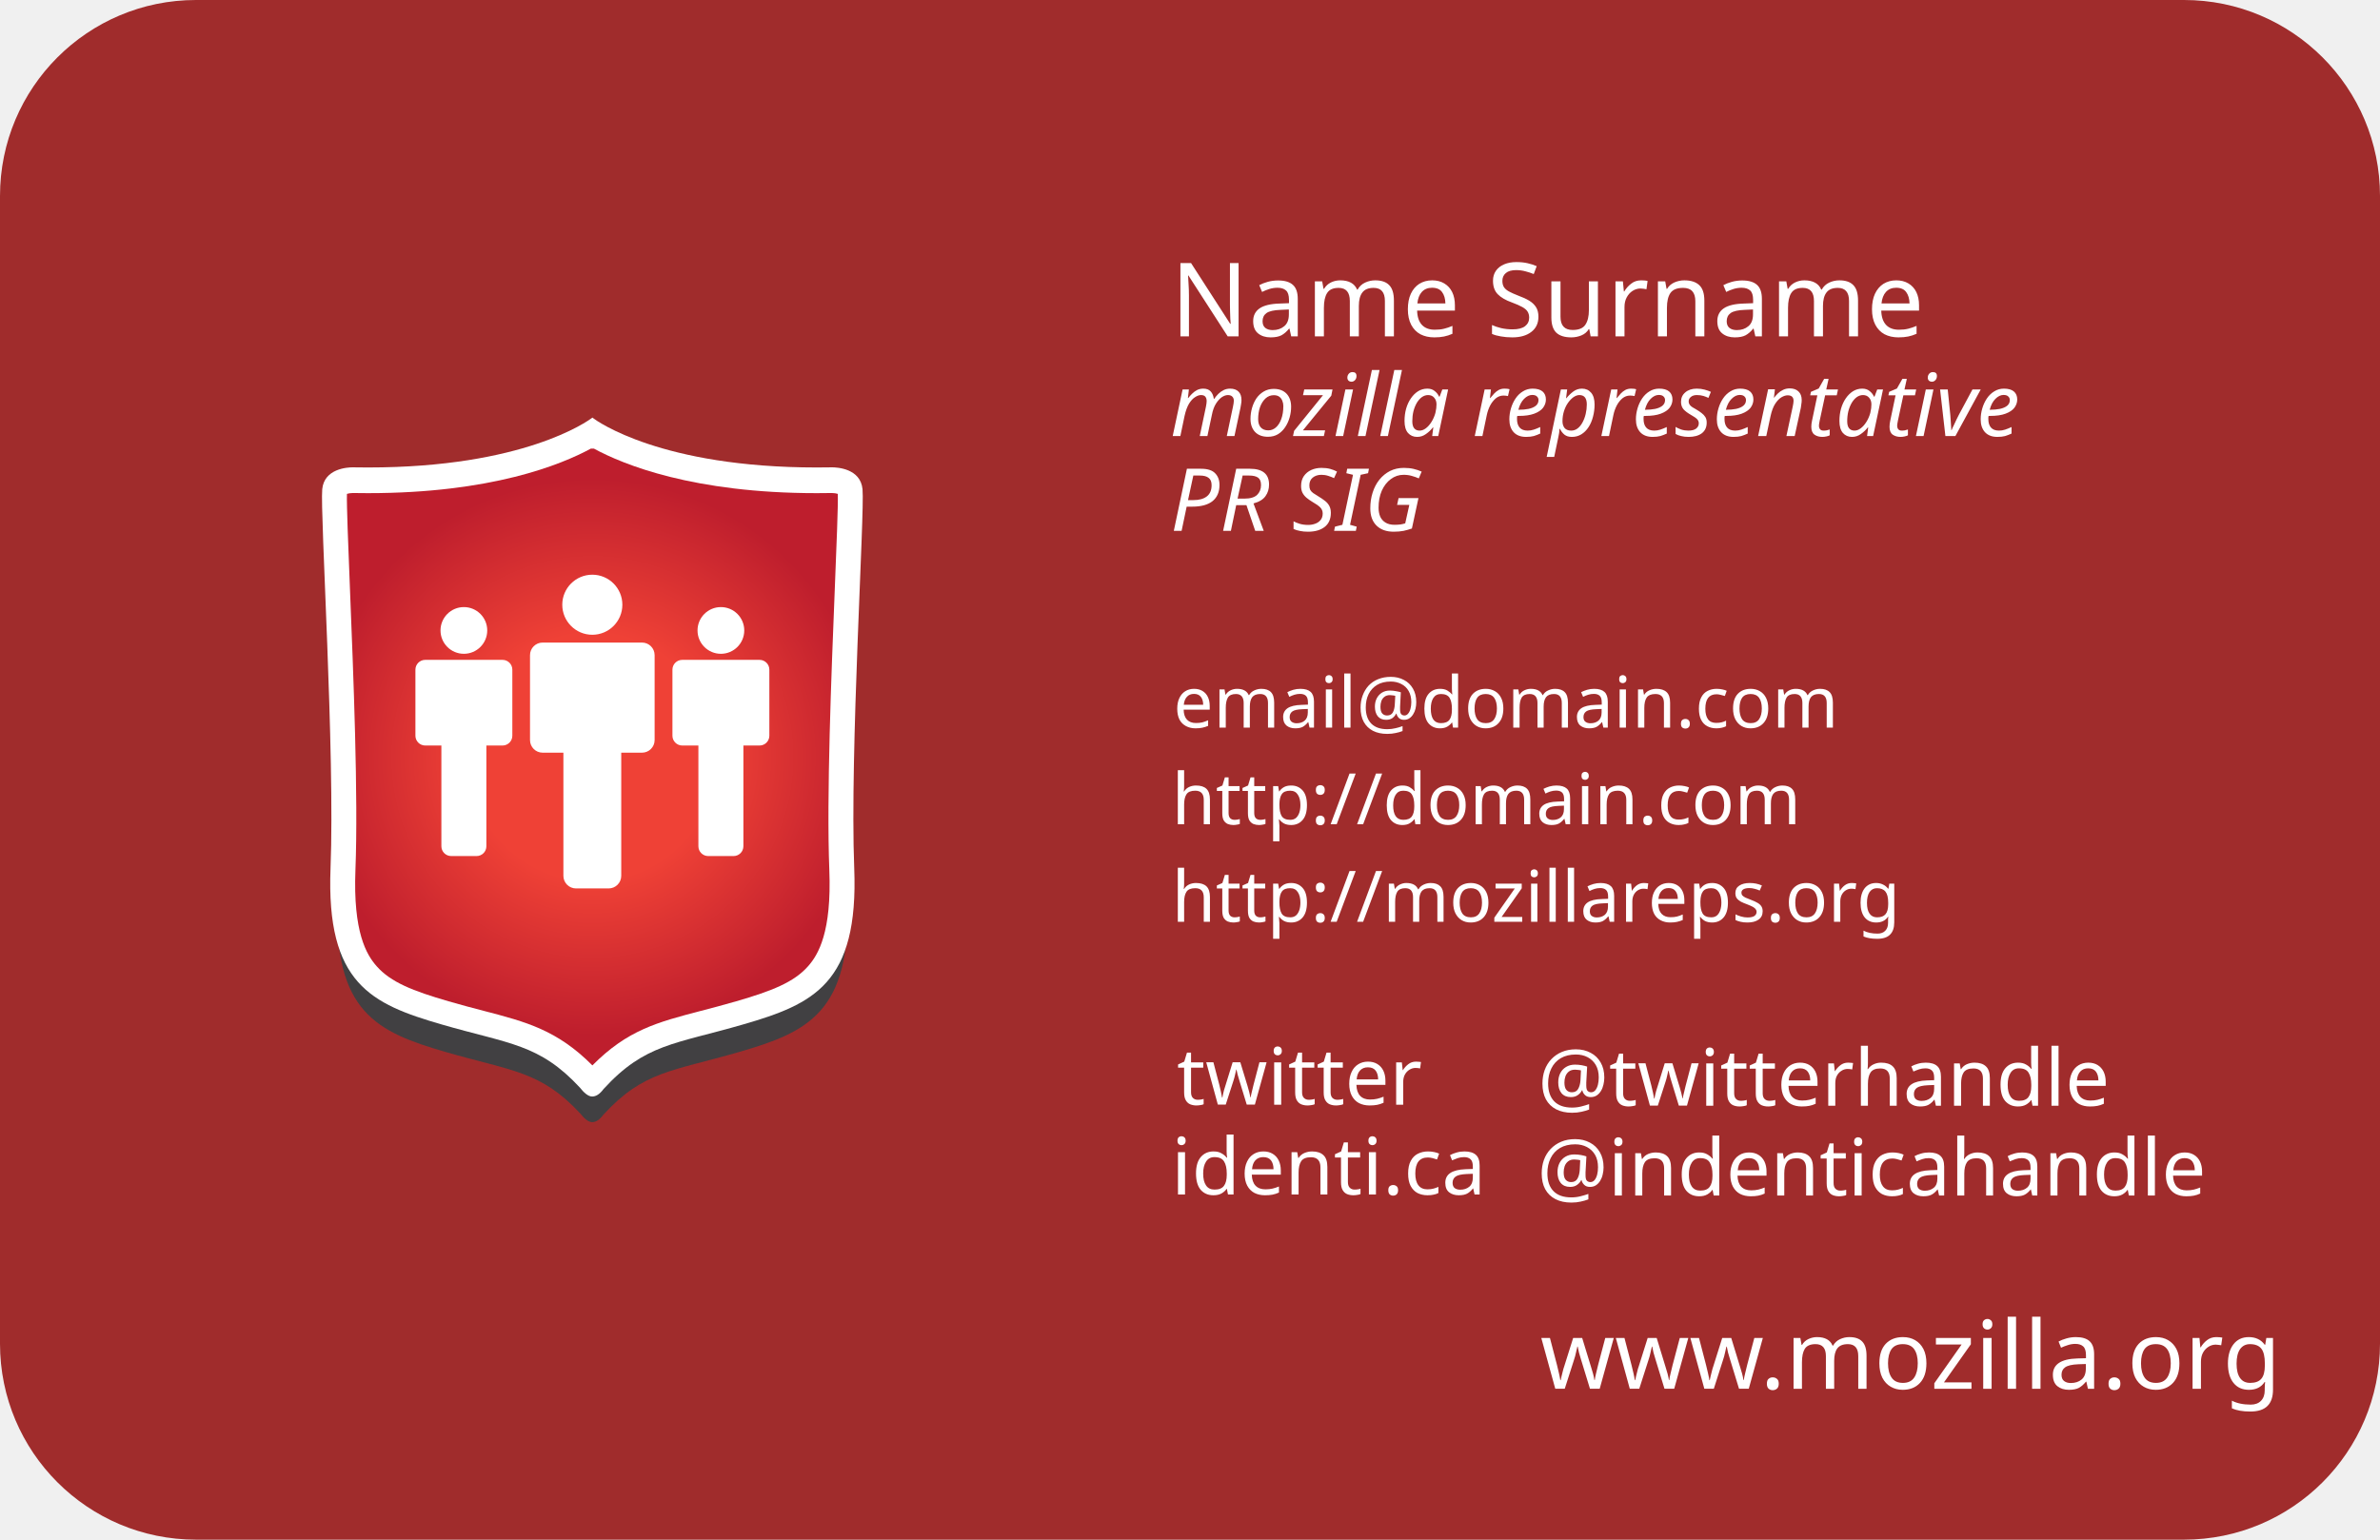
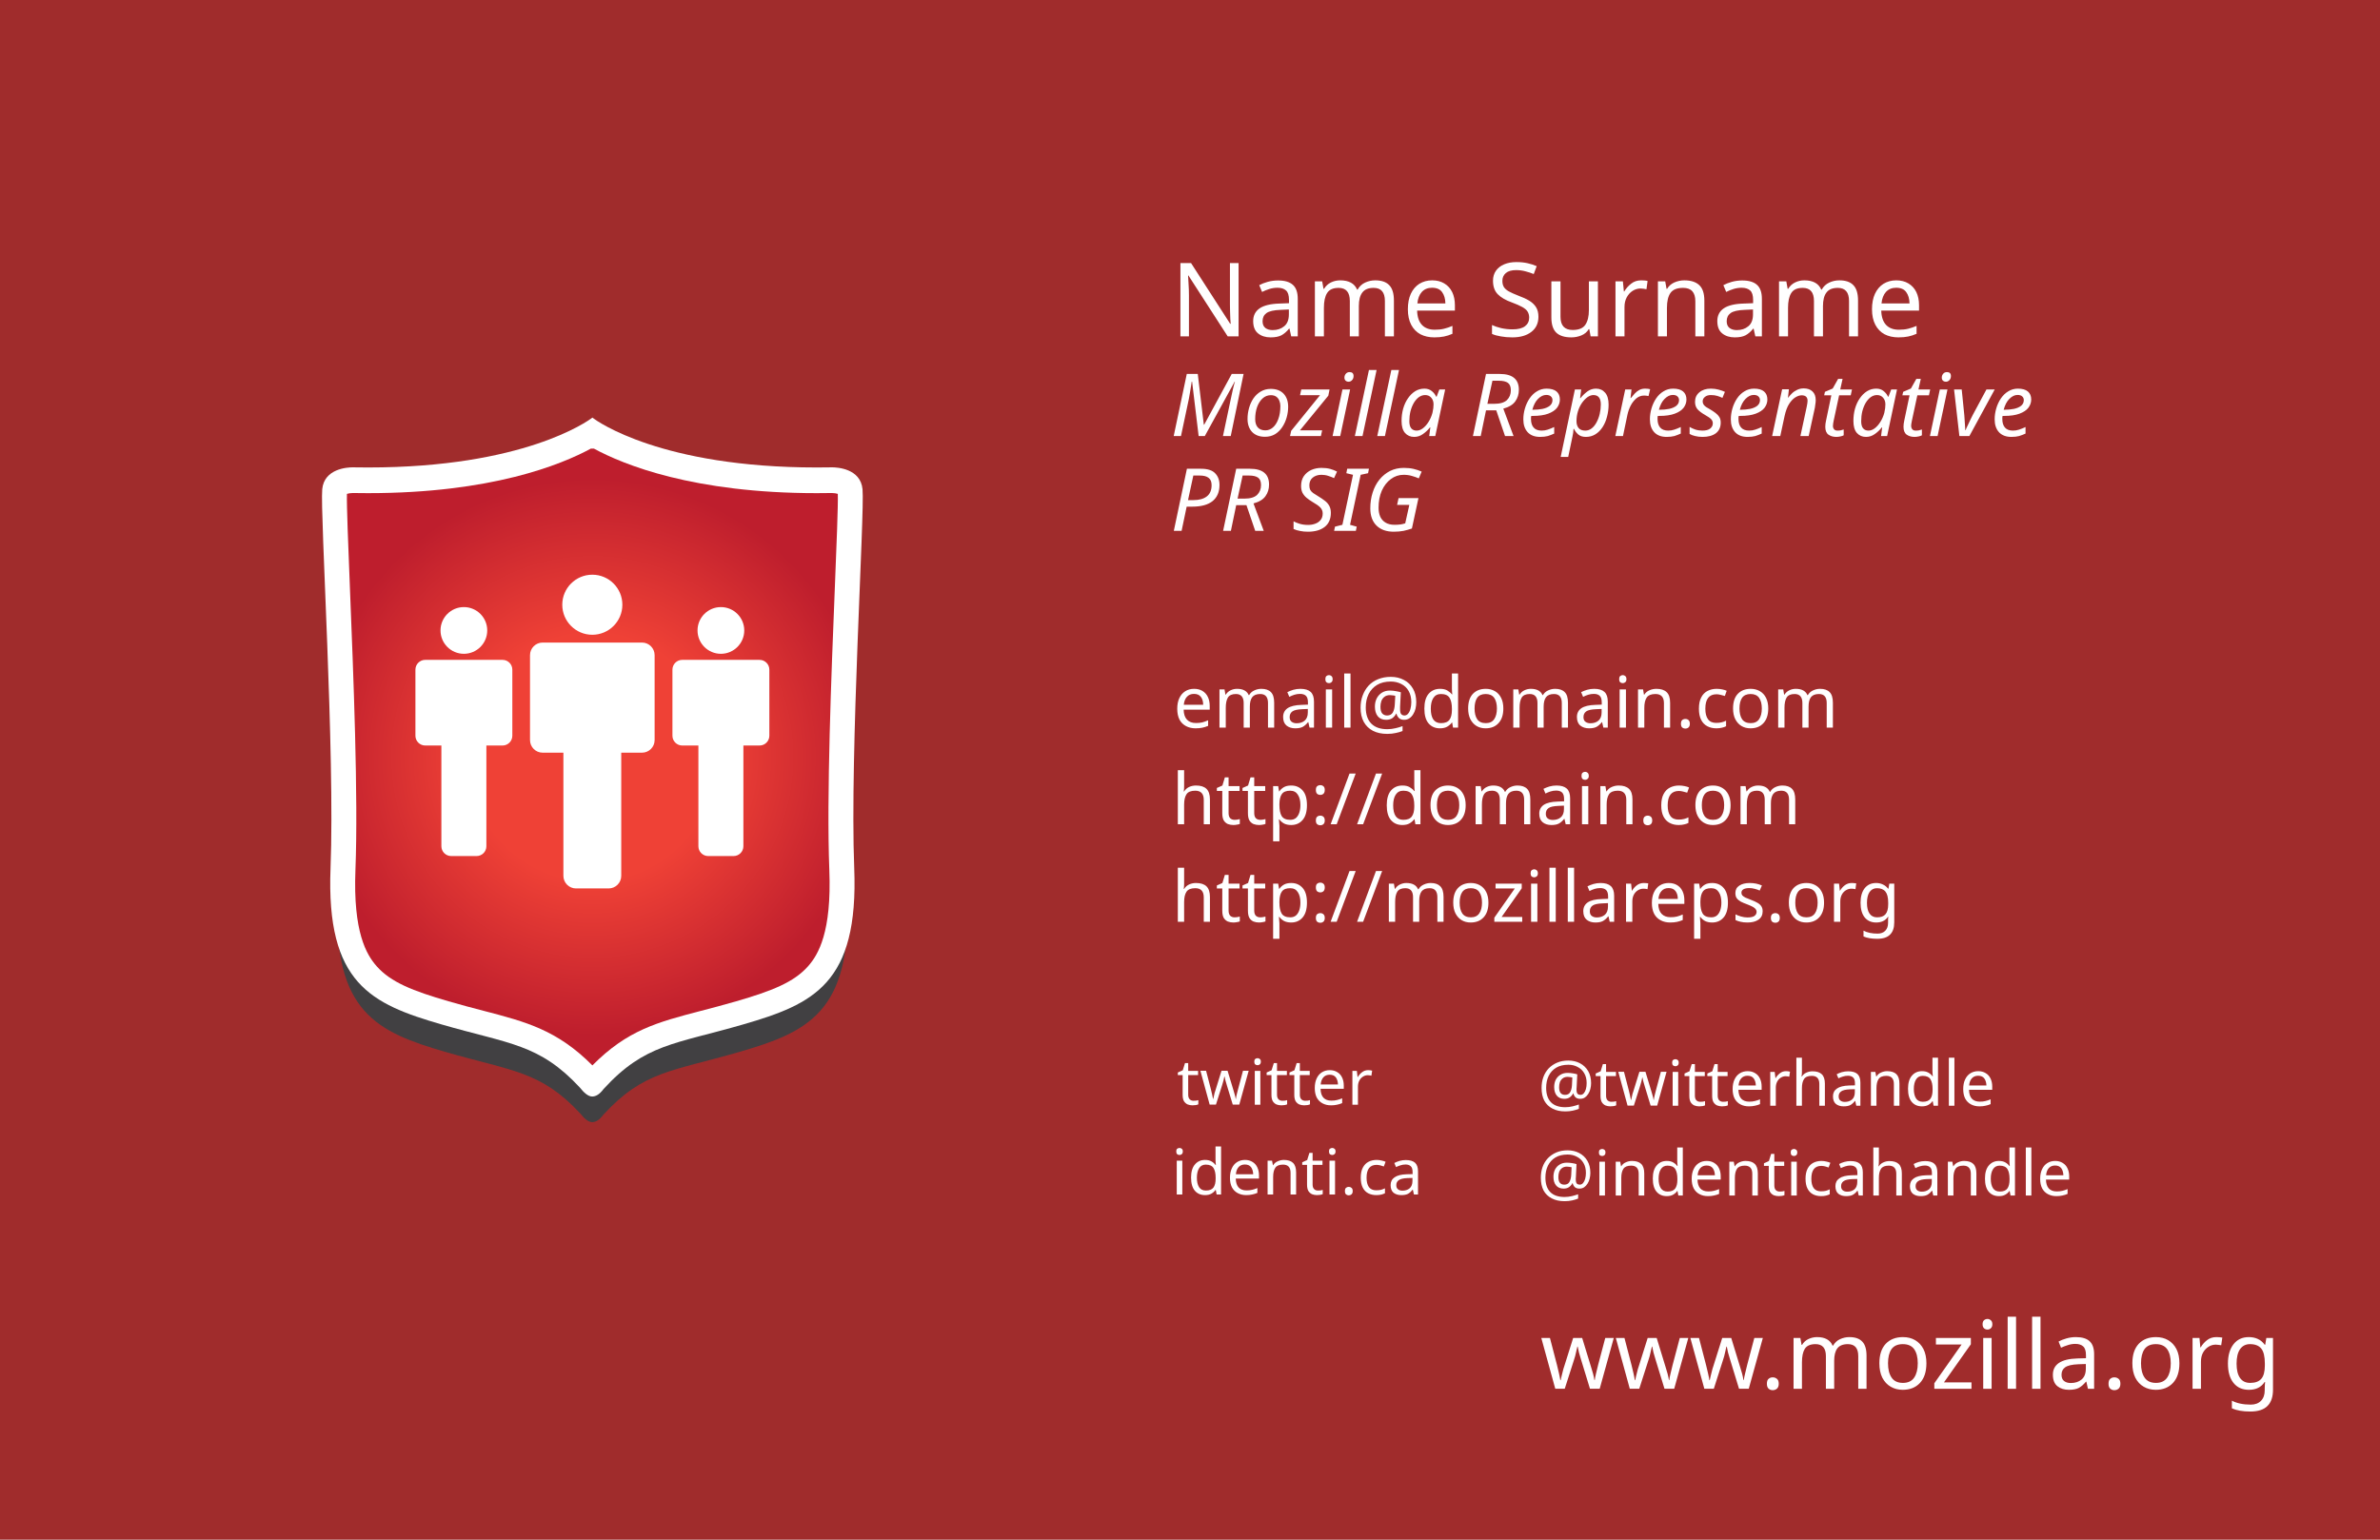
<svg xmlns="http://www.w3.org/2000/svg" xmlns:xlink="http://www.w3.org/1999/xlink" version="1.2" width="301.181" height="194.882" id="svg2">
  <defs id="defs4">
    <radialGradient cx="807.557" cy="282.42" r="87.094" id="radialGradient3048" xlink:href="#SVGID_1_" gradientUnits="userSpaceOnUse" />
    <radialGradient cx="807.557" cy="282.42" r="87.094" id="SVGID_1_" gradientUnits="userSpaceOnUse">
      <stop id="stop10" style="stop-color:#ef4136;stop-opacity:1" offset="0.442" />
      <stop id="stop12" style="stop-color:#be1e2d;stop-opacity:1" offset="1" />
    </radialGradient>
  </defs>
  <g transform="translate(0,-857.4802)" id="layer1" style="display:inline;fill:#a02c2c">
-     <rect width="301.181" height="194.882" rx="24.803" ry="24.803" x="0" y="857.48" id="rect2989" style="fill:#a02c2c;fill-opacity:1;stroke:none" />
+     <rect width="301.181" height="194.882" x="0" y="857.48" id="rect2989" style="fill:#a02c2c;fill-opacity:1;stroke:none" />
  </g>
  <text xml:space="preserve" style="font-size:15.713px;font-style:normal;font-variant:normal;font-weight:normal;font-stretch:normal;line-height:125%;letter-spacing:0px;word-spacing:0px;color:#000000;fill:#ffffff;fill-opacity:1;fill-rule:nonzero;stroke:none;marker:none;visibility:visible;display:inline;overflow:visible;enable-background:accumulate;font-family:Yanone Kaffeesatz;-inkscape-font-specification:Yanone Kaffeesatz" x="148.115" y="42.579" id="text2946">
    <tspan id="fullname" x="148.115" y="42.579" style="font-size:13px;font-style:normal;font-variant:normal;font-weight:normal;font-stretch:normal;font-family:MetaBold-Roman;-inkscape-font-specification:MetaBold-Roman">Name Surname</tspan>
  </text>
  <text xml:space="preserve" style="font-size:11px;font-style:normal;font-variant:normal;font-weight:normal;font-stretch:normal;line-height:125%;letter-spacing:0px;word-spacing:0px;color:#000000;fill:#ffffff;fill-opacity:1;fill-rule:nonzero;stroke:none;marker:none;visibility:visible;display:inline;overflow:visible;enable-background:accumulate;font-family:Yanone Kaffeesatz;-inkscape-font-specification:Yanone Kaffeesatz" x="148.09" y="55.192" id="text2950">
-     <tspan id="tspan2952" x="148.09" y="55.192" style="font-style:italic;font-variant:normal;font-weight:normal;font-stretch:normal;font-family:MetaBook-Roman;-inkscape-font-specification:MetaBook-Roman Italic">mozilla representative</tspan>
+     <tspan id="tspan2952" x="148.09" y="55.192" style="font-style:italic;font-variant:normal;font-weight:normal;font-stretch:normal;font-family:MetaBook-Roman;-inkscape-font-specification:MetaBook-Roman Italic">Mozilla Representative</tspan>
  </text>
  <text xml:space="preserve" style="font-size:9px;font-style:normal;font-variant:normal;font-weight:normal;font-stretch:normal;line-height:125%;letter-spacing:0px;word-spacing:0px;color:#000000;fill:#ffffff;fill-opacity:1;fill-rule:nonzero;stroke:none;marker:none;visibility:visible;display:inline;overflow:visible;enable-background:accumulate;font-family:Yanone Kaffeesatz;-inkscape-font-specification:Yanone Kaffeesatz" x="148.475" y="92.095" id="text2954">
    <tspan id="group-0-item-0-value" x="148.475" y="92.095" style="font-style:normal;font-variant:normal;font-weight:normal;font-stretch:normal;font-family:MetaBook-Roman;-inkscape-font-specification:MetaBook-Roman" default="">email@domain.com</tspan>
  </text>
  <text xml:space="preserve" style="font-size:9px;font-style:normal;font-variant:normal;font-weight:normal;font-stretch:normal;line-height:125%;letter-spacing:0px;word-spacing:0px;color:#000000;fill:#ffffff;fill-opacity:1;fill-rule:nonzero;stroke:none;marker:none;visibility:visible;display:inline;overflow:visible;enable-background:accumulate;font-family:Yanone Kaffeesatz;-inkscape-font-specification:Yanone Kaffeesatz" x="148.285" y="104.332" id="text2958">
    <tspan id="group-0-item-1-value" x="148.285" y="104.332" style="font-style:normal;font-variant:normal;font-weight:normal;font-stretch:normal;font-family:MetaBook-Roman;-inkscape-font-specification:MetaBook-Roman" default="">http://domain.com</tspan>
  </text>
  <text xml:space="preserve" style="font-size:9px;font-style:normal;font-variant:normal;font-weight:normal;font-stretch:normal;line-height:125%;letter-spacing:0px;word-spacing:0px;color:#000000;fill:#ffffff;fill-opacity:1;fill-rule:nonzero;stroke:none;marker:none;visibility:visible;display:inline;overflow:visible;enable-background:accumulate;font-family:Yanone Kaffeesatz;-inkscape-font-specification:Yanone Kaffeesatz" x="148.285" y="116.67" id="text2962">
    <tspan id="tspan2964" x="148.285" y="116.67" style="font-style:normal;font-variant:normal;font-weight:normal;font-stretch:normal;font-family:MetaBook-Roman;-inkscape-font-specification:MetaBook-Roman">http://mozillareps.org</tspan>
  </text>
-   <text xml:space="preserve" style="font-size:10px;font-style:normal;font-variant:normal;font-weight:normal;font-stretch:normal;line-height:125%;letter-spacing:0px;word-spacing:0px;color:#000000;fill:#ffffff;fill-opacity:1;fill-rule:nonzero;stroke:none;marker:none;visibility:visible;display:inline;overflow:visible;enable-background:accumulate;font-family:Yanone Kaffeesatz;-inkscape-font-specification:Yanone Kaffeesatz" x="148.925" y="139.828" id="text2966">
+   <text xml:space="preserve" style="font-size:8px;font-style:normal;font-variant:normal;font-weight:normal;font-stretch:normal;line-height:125%;letter-spacing:0px;word-spacing:0px;color:#000000;fill:#ffffff;fill-opacity:1;fill-rule:nonzero;stroke:none;marker:none;visibility:visible;display:inline;overflow:visible;enable-background:accumulate;font-family:Yanone Kaffeesatz;-inkscape-font-specification:Yanone Kaffeesatz" x="148.925" y="139.828" id="text2966">
    <tspan id="group-1-item-0-name" x="148.925" y="139.828" style="font-style:normal;font-variant:normal;font-weight:normal;font-stretch:normal;font-family:MetaBoldLF-Caps;-inkscape-font-specification:MetaBoldLF-Caps" default="">twitter</tspan>
  </text>
-   <text xml:space="preserve" style="font-size:10px;font-style:normal;font-variant:normal;font-weight:normal;font-stretch:normal;line-height:125%;letter-spacing:0px;word-spacing:0px;color:#000000;fill:#ffffff;fill-opacity:1;fill-rule:nonzero;stroke:none;marker:none;visibility:visible;display:inline;overflow:visible;enable-background:accumulate;font-family:Yanone Kaffeesatz;-inkscape-font-specification:Yanone Kaffeesatz" x="194.612" y="139.958" id="text2978">
+   <text xml:space="preserve" style="font-size:8px;font-style:normal;font-variant:normal;font-weight:normal;font-stretch:normal;line-height:125%;letter-spacing:0px;word-spacing:0px;color:#000000;fill:#ffffff;fill-opacity:1;fill-rule:nonzero;stroke:none;marker:none;visibility:visible;display:inline;overflow:visible;enable-background:accumulate;font-family:Yanone Kaffeesatz;-inkscape-font-specification:Yanone Kaffeesatz" x="194.612" y="139.958" id="text2978">
    <tspan id="group-1-item-0-value" x="194.612" y="139.958" style="font-style:normal;font-variant:normal;font-weight:normal;font-stretch:normal;font-family:MetaBook-Roman;-inkscape-font-specification:MetaBook-Roman" default="" prepend="@" append="" force_lowercase="">@twitterhandle</tspan>
  </text>
-   <text xml:space="preserve" style="font-size:10px;font-style:normal;font-variant:normal;font-weight:normal;font-stretch:normal;line-height:125%;letter-spacing:0px;word-spacing:0px;color:#000000;fill:#ffffff;fill-opacity:1;fill-rule:nonzero;stroke:none;marker:none;visibility:visible;display:inline;overflow:visible;enable-background:accumulate;font-family:Yanone Kaffeesatz;-inkscape-font-specification:Yanone Kaffeesatz" x="148.225" y="151.193" id="text2970">
+   <text xml:space="preserve" style="font-size:8px;font-style:normal;font-variant:normal;font-weight:normal;font-stretch:normal;line-height:125%;letter-spacing:0px;word-spacing:0px;color:#000000;fill:#ffffff;fill-opacity:1;fill-rule:nonzero;stroke:none;marker:none;visibility:visible;display:inline;overflow:visible;enable-background:accumulate;font-family:Yanone Kaffeesatz;-inkscape-font-specification:Yanone Kaffeesatz" x="148.225" y="151.193" id="text2970">
    <tspan id="group-1-item-1-name" x="148.225" y="151.193" style="font-style:normal;font-variant:normal;font-weight:normal;font-stretch:normal;font-family:MetaBoldLF-Caps;-inkscape-font-specification:MetaBoldLF-Caps" default="">identi.ca</tspan>
  </text>
-   <text xml:space="preserve" style="font-size:10px;font-style:normal;font-variant:normal;font-weight:normal;font-stretch:normal;line-height:125%;letter-spacing:0px;word-spacing:0px;color:#000000;fill:#ffffff;fill-opacity:1;fill-rule:nonzero;stroke:none;marker:none;visibility:visible;display:inline;overflow:visible;enable-background:accumulate;font-family:Yanone Kaffeesatz;-inkscape-font-specification:Yanone Kaffeesatz" x="194.52" y="151.323" id="text2974">
+   <text xml:space="preserve" style="font-size:8px;font-style:normal;font-variant:normal;font-weight:normal;font-stretch:normal;line-height:125%;letter-spacing:0px;word-spacing:0px;color:#000000;fill:#ffffff;fill-opacity:1;fill-rule:nonzero;stroke:none;marker:none;visibility:visible;display:inline;overflow:visible;enable-background:accumulate;font-family:Yanone Kaffeesatz;-inkscape-font-specification:Yanone Kaffeesatz" x="194.52" y="151.323" id="text2974">
    <tspan id="group-1-item-1-value" x="194.52" y="151.323" style="font-style:normal;font-variant:normal;font-weight:normal;font-stretch:normal;font-family:MetaBook-Roman;-inkscape-font-specification:MetaBook-Roman" default="" prepend="@" append="" force_lowercase="True">@indenticahandle</tspan>
  </text>
  <text xml:space="preserve" style="font-size:12px;font-style:normal;font-variant:normal;font-weight:normal;font-stretch:normal;line-height:125%;letter-spacing:0px;word-spacing:0px;color:#000000;fill:#ffffff;fill-opacity:1;fill-rule:nonzero;stroke:none;marker:none;visibility:visible;display:inline;overflow:visible;enable-background:accumulate;font-family:Yanone Kaffeesatz;-inkscape-font-specification:Yanone Kaffeesatz" x="194.923" y="175.791" id="text2982">
    <tspan id="tspan2984" x="194.923" y="175.791" style="font-style:normal;font-variant:normal;font-weight:normal;font-stretch:normal;font-family:MetaBoldLF-Roman;-inkscape-font-specification:MetaBoldLF-Roman">www.mozilla.org</tspan>
  </text>
  <g id="g3025" transform="matrix(0.4050236,0,0,0.4050236,-252.1159,-18.56753)">
    <g id="g3">
      <path style="fill:#414042" id="path5" d="m 889.69,211.846 c -0.609,-6.301 -7.699,-6.662 -9.312,-6.662 -0.211,0 -0.326,0.008 -0.326,0.008 -1.457,0.025 -2.881,0.039 -4.293,0.039 -47.258,0 -66.727,-14.039 -68.16,-15.119 v -0.07 c 0,0 -0.014,0.014 -0.037,0.035 -0.035,-0.021 -0.053,-0.035 -0.053,-0.035 l 0.004,0.07 c -1.434,1.08 -20.904,15.119 -68.16,15.119 -1.408,0 -2.83,-0.014 -4.291,-0.039 0,0 -0.115,-0.008 -0.324,-0.008 -1.619,0 -8.705,0.361 -9.314,6.662 -0.686,7.115 3.904,80.115 2.523,115.236 -1.379,35.121 12.398,41.318 33.744,47.514 20.646,5.998 29.699,5.873 42.105,19.256 1.121,1.43 2.449,2.672 3.691,2.672 1.133,0 2.268,-0.67 3.451,-2.262 12.604,-13.791 21.633,-13.609 42.482,-19.666 21.35,-6.195 35.129,-12.393 33.744,-47.514 -1.374,-35.121 3.216,-108.121 2.526,-115.236 z" />
      <path style="fill:#ffffff" id="path7" d="m 891.962,198.732 c -0.627,-6.475 -7.91,-6.846 -9.572,-6.846 -0.217,0 -0.334,0.008 -0.334,0.008 -1.496,0.025 -2.963,0.039 -4.41,0.039 -48.566,0 -68.572,-14.428 -70.045,-15.537 v -0.072 c 0,0 -0.016,0.014 -0.039,0.035 -0.035,-0.021 -0.057,-0.035 -0.057,-0.035 l 0.006,0.072 c -1.473,1.109 -21.482,15.537 -70.043,15.537 -1.447,0 -2.912,-0.014 -4.41,-0.039 0,0 -0.119,-0.008 -0.334,-0.008 -1.664,0 -8.945,0.371 -9.572,6.846 -0.705,7.314 4.012,82.33 2.594,118.422 -1.416,36.092 12.742,42.463 34.676,48.83 21.219,6.162 30.521,6.033 43.271,19.785 1.152,1.471 2.518,2.746 3.793,2.746 1.164,0 2.332,-0.689 3.549,-2.324 12.949,-14.17 22.229,-13.984 43.656,-20.207 21.939,-6.367 36.098,-12.738 34.678,-48.83 -1.415,-36.092 3.302,-111.107 2.593,-118.422 z" />
      <radialGradient gradientUnits="userSpaceOnUse" id="radialGradient4245" r="87.094" cy="282.42" cx="807.557">
        <stop offset="0.442" style="stop-color:#ef4136;stop-opacity:1" id="stop4247" />
        <stop offset="1" style="stop-color:#be1e2d;stop-opacity:1" id="stop4249" />
      </radialGradient>
      <path style="fill:url(#radialGradient3048)" id="path14" d="m 881.586,317.699 c -0.896,-22.992 0.621,-60.754 1.73,-88.328 0.514,-12.729 1.047,-25.869 0.922,-29.189 -0.443,-0.145 -1.141,-0.268 -1.834,-0.268 l -0.191,0.014 -0.018,-0.01 c -1.52,0.027 -3.057,0.039 -4.553,0.039 -38.512,0 -60.332,-8.885 -69.59,-13.91 h -0.992 c -9.264,5.027 -31.084,13.91 -69.594,13.91 -1.492,0 -3.023,-0.012 -4.545,-0.039 l -0.238,-0.004 h -0.004 c -0.682,0.004 -1.363,0.129 -1.807,0.268 -0.119,3.311 0.408,16.457 0.922,29.189 1.107,27.574 2.631,65.336 1.732,88.328 -0.764,19.4 3.418,26.469 6.629,30.098 4.441,5.021 11.309,7.727 22.438,10.953 4.072,1.186 7.779,2.15 11.053,3.004 13.182,3.436 22.898,5.969 33.912,17.039 10.959,-11.053 20.275,-13.48 33.92,-17.045 3.27,-0.854 6.977,-1.812 11.043,-2.998 11.125,-3.227 17.996,-5.932 22.434,-10.953 3.213,-3.629 7.397,-10.697 6.631,-30.098 z" />
    </g>
    <g id="g16">
      <g id="g18">
        <circle d="m 816.923,234.83 c 0,5.184 -4.202,9.386 -9.386,9.386 -5.184,0 -9.386,-4.202 -9.386,-9.386 0,-5.184 4.202,-9.386 9.386,-9.386 5.184,0 9.386,4.202 9.386,9.386 z" style="fill:#ffffff" id="circle20" r="9.386" cy="234.83" cx="807.537" />
        <path style="fill:#ffffff" id="path22" d="m 816.575,319.546 c 0,2.177 -1.765,3.941 -3.941,3.941 h -10.192 c -2.178,0 -3.942,-1.765 -3.942,-3.941 v -52.608 c 0,-2.176 1.765,-3.941 3.942,-3.941 h 10.192 c 2.177,0 3.941,1.766 3.941,3.941 v 52.608 z" />
        <path style="fill:#ffffff" id="path24" d="m 827.004,277.121 c 0,2.178 -1.765,3.941 -3.941,3.941 h -31.05 c -2.178,0 -3.942,-1.764 -3.942,-3.941 V 250.59 c 0,-2.176 1.765,-3.941 3.942,-3.941 h 31.05 c 2.177,0 3.941,1.766 3.941,3.941 v 26.531 z" />
      </g>
      <g id="g26">
        <g id="g28">
          <circle d="m 855.009,242.864 c 0,4.032 -3.268,7.3 -7.3,7.3 -4.032,0 -7.3,-3.268 -7.3,-7.3 0,-4.032 3.268,-7.3 7.3,-7.3 4.032,0 7.3,3.268 7.3,7.3 z" style="fill:#ffffff" id="circle30" r="7.3" cy="242.864" cx="847.709" />
          <path style="fill:#ffffff" id="path32" d="m 854.739,310.302 c 0,1.693 -1.373,3.066 -3.065,3.066 h -7.929 c -1.693,0 -3.065,-1.373 -3.065,-3.066 v -42.464 c 0,-1.693 1.372,-3.066 3.065,-3.066 h 7.929 c 1.692,0 3.065,1.373 3.065,3.066 v 42.464 z" />
          <path style="fill:#ffffff" id="path34" d="m 862.851,275.758 c 0,1.693 -1.373,3.066 -3.066,3.066 h -24.15 c -1.693,0 -3.065,-1.373 -3.065,-3.066 v -20.636 c 0,-1.692 1.372,-3.065 3.065,-3.065 h 24.15 c 1.693,0 3.066,1.373 3.066,3.065 v 20.636 z" />
        </g>
        <g id="g36">
          <circle d="m 774.706,242.863 c 0,4.032 -3.268,7.3 -7.3,7.3 -4.032,0 -7.3,-3.268 -7.3,-7.3 0,-4.032 3.268,-7.3 7.3,-7.3 4.032,0 7.3,3.268 7.3,7.3 z" style="fill:#ffffff" id="circle38" r="7.3" cy="242.863" cx="767.406" />
          <path style="fill:#ffffff" id="path40" d="m 774.436,310.302 c 0,1.693 -1.372,3.066 -3.065,3.066 h -7.929 c -1.692,0 -3.065,-1.373 -3.065,-3.066 v -42.464 c 0,-1.693 1.373,-3.066 3.065,-3.066 h 7.929 c 1.693,0 3.065,1.373 3.065,3.066 v 42.464 z" />
          <path style="fill:#ffffff" id="path42" d="m 782.547,275.758 c 0,1.693 -1.372,3.066 -3.065,3.066 H 755.33 c -1.692,0 -3.065,-1.373 -3.065,-3.066 v -20.636 c 0,-1.692 1.373,-3.065 3.065,-3.065 h 24.151 c 1.693,0 3.065,1.373 3.065,3.065 v 20.636 z" />
        </g>
      </g>
    </g>
  </g>
  <text xml:space="preserve" style="font-size:11px;font-style:normal;font-variant:normal;font-weight:normal;font-stretch:normal;line-height:125%;letter-spacing:0px;word-spacing:0px;color:#000000;fill:#ffffff;fill-opacity:1;fill-rule:nonzero;stroke:none;marker:none;visibility:visible;display:inline;overflow:visible;enable-background:accumulate;font-family:Yanone Kaffeesatz;-inkscape-font-specification:Yanone Kaffeesatz" x="148.09" y="67.192" id="text2950-9">
    <tspan id="sig" x="148.09" y="67.192" style="font-style:italic;font-variant:normal;font-weight:normal;font-stretch:normal;font-family:MetaBook-Roman;-inkscape-font-specification:MetaBook-Roman Italic" default="">PR SIG</tspan>
  </text>
</svg>
